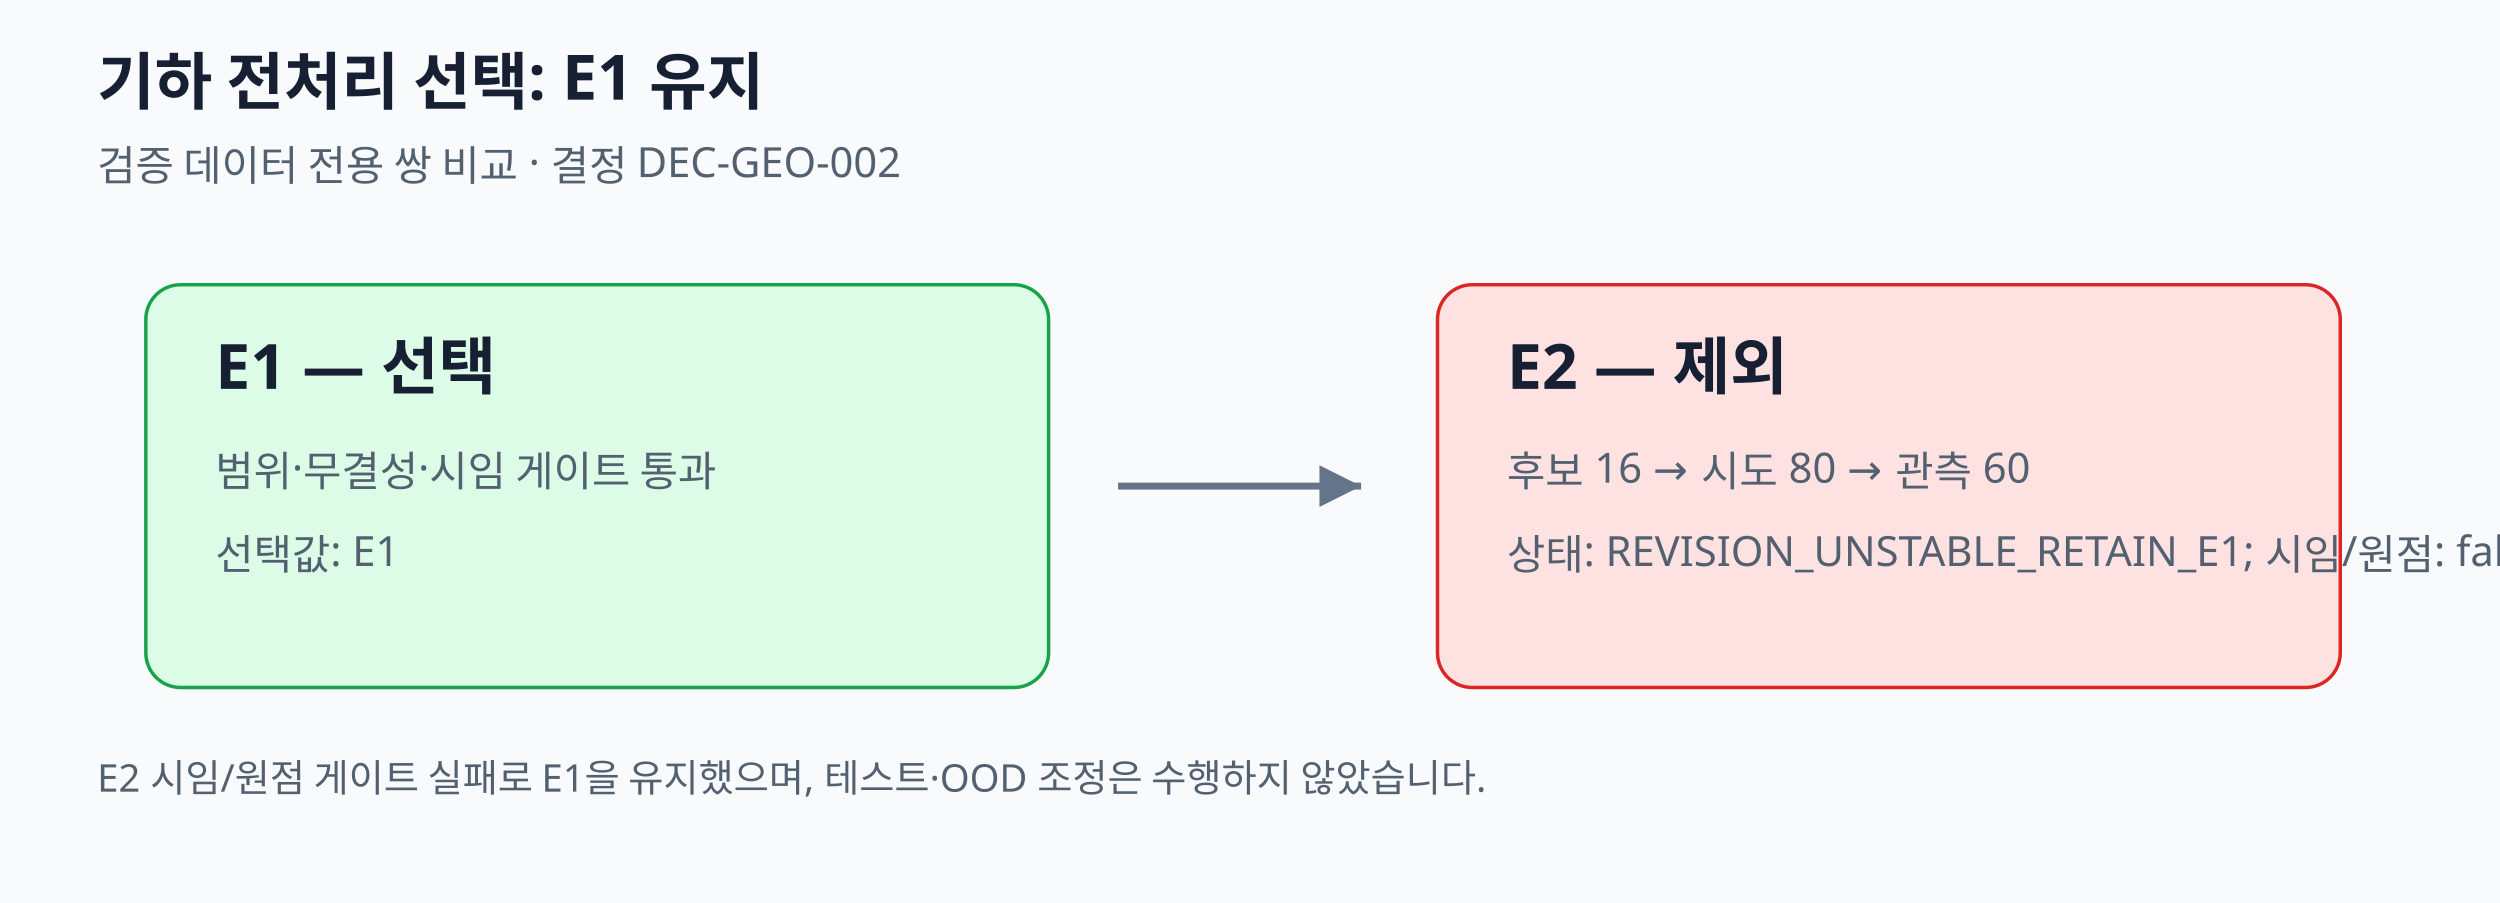
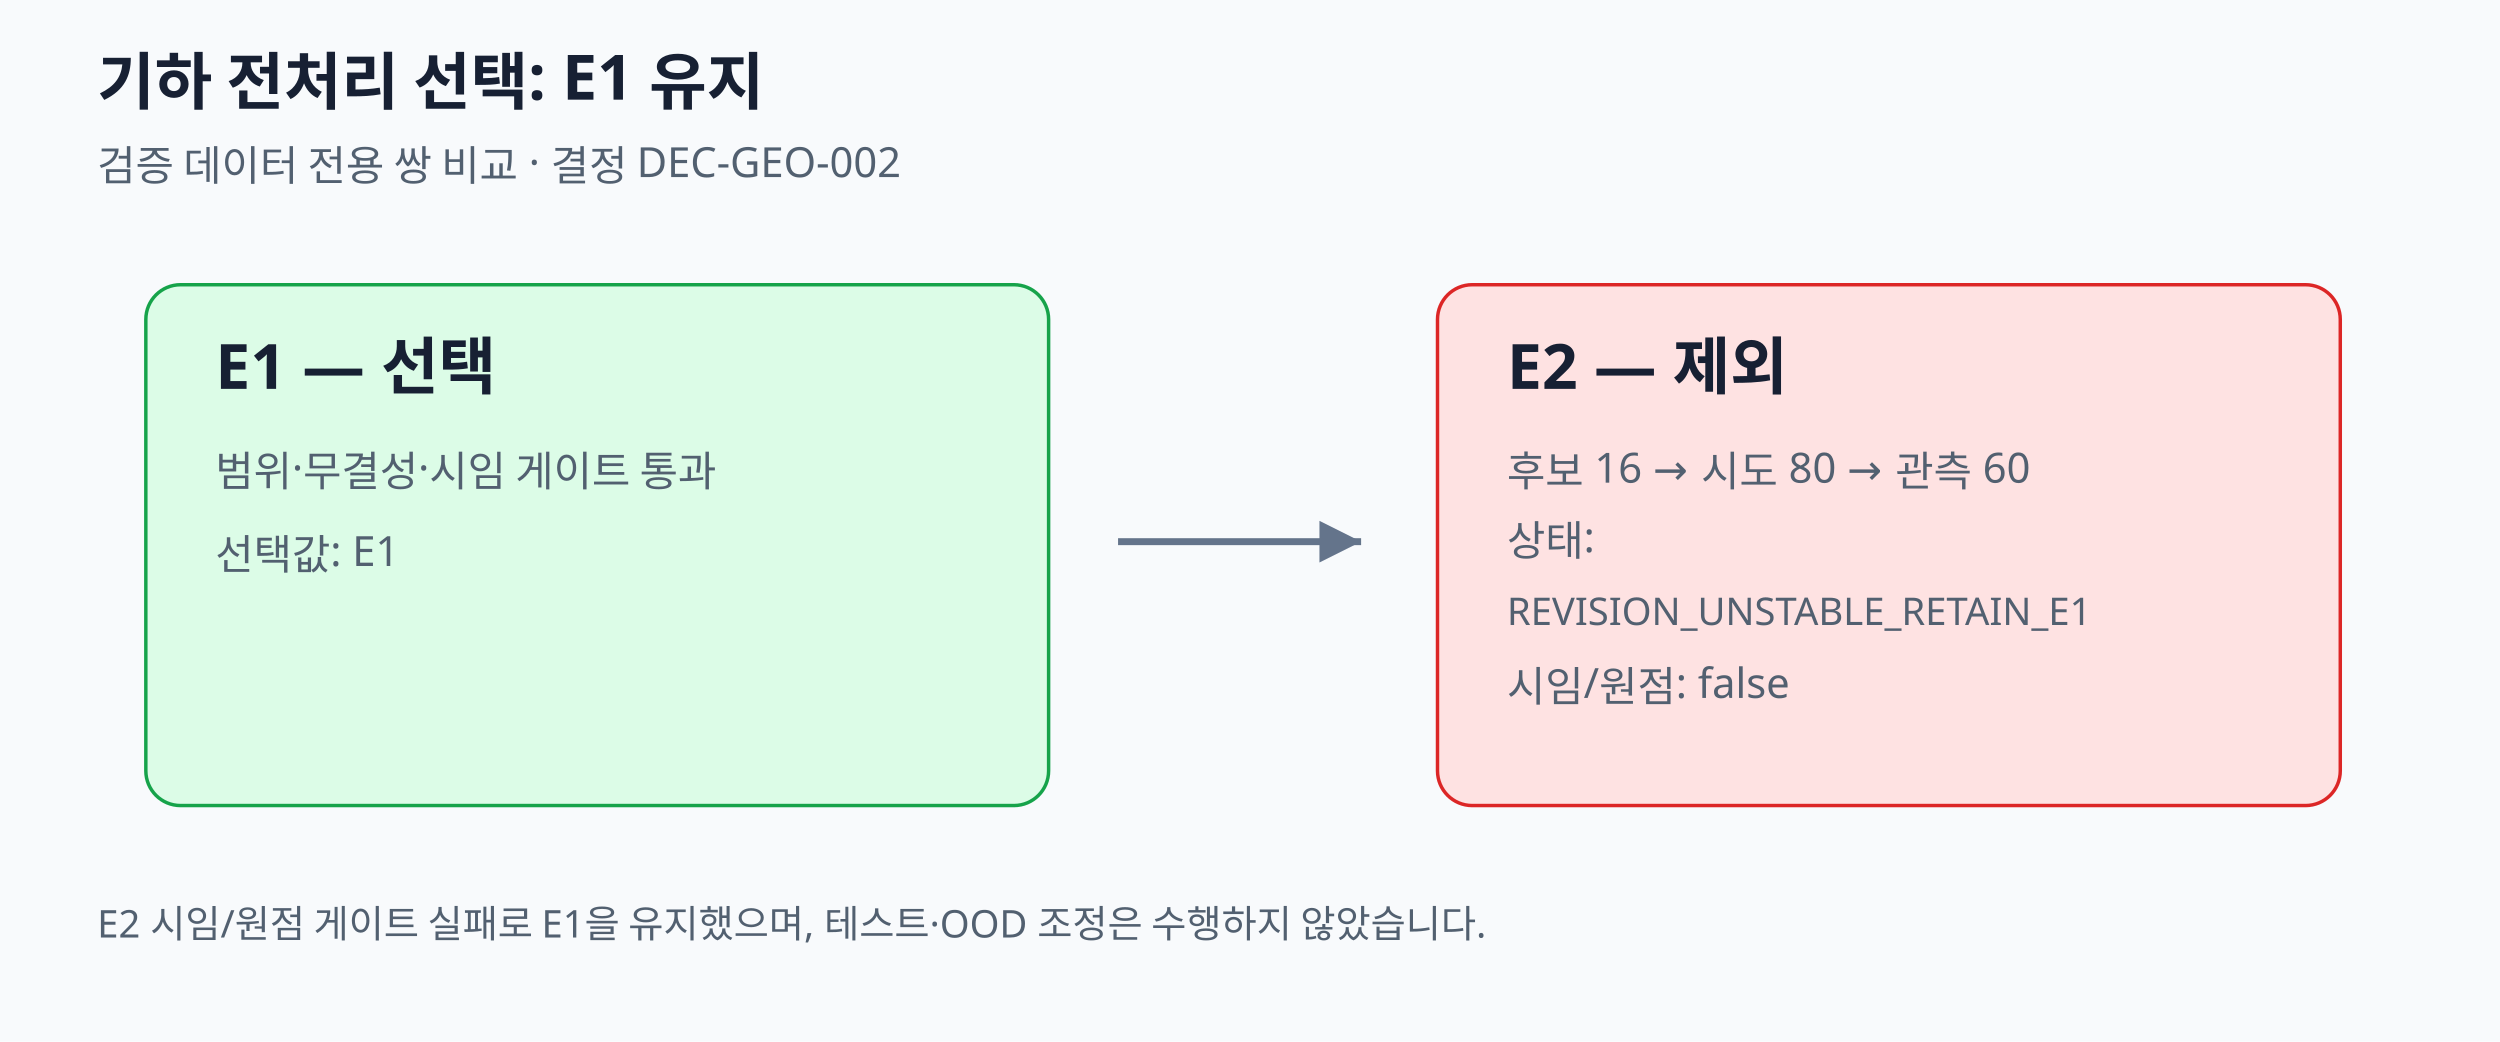
- <svg xmlns="http://www.w3.org/2000/svg" width="720" height="260" viewBox="0 0 720 260">
+ <svg xmlns="http://www.w3.org/2000/svg" width="720" height="300" viewBox="0 0 720 300">
  <style>text{font-family:system-ui,sans-serif;fill:#172033}.t{font-size:18px;font-weight:700}.s{font-size:12px;fill:#526070}.n{font-size:11px;fill:#526070}</style>
  <rect width="100%" height="100%" fill="#f8fafc" />
  <text x="28" y="30" class="t">기하 전처리 선택: E1 유지</text>
  <text x="28" y="52" class="s">검증 데이터 전용 쌍 비교 · 결정 DEC-GEO-002</text>
-   <rect x="42" y="82" width="260" height="116" rx="10" fill="#dcfce7" stroke="#16a34a" />
+   <rect x="42" y="82" width="260" height="150" rx="10" fill="#dcfce7" stroke="#16a34a" />
  <text x="62" y="112" class="t">E1 — 선택</text>
  <text x="62" y="140" class="s">범위·무결성·시임 게이트 통과</text>
  <text x="62" y="164" class="s">선택값: E1</text>
-   <rect x="414" y="82" width="260" height="116" rx="10" fill="#fee2e2" stroke="#dc2626" />
+   <rect x="414" y="82" width="260" height="150" rx="10" fill="#fee2e2" stroke="#dc2626" />
  <text x="434" y="112" class="t">E2 — 제외</text>
  <text x="434" y="140" class="s">후보 16 → 시도 80 → 관측 60</text>
-   <text x="434" y="164" class="s">상태: REVISION_UNSTABLE_RETAIN_E1; 시임/원점: false</text>
-   <path d="M322 140h70" stroke="#64748b" stroke-width="2" marker-end="url(#a)" />
+   <text x="434" y="160" class="s">상태:</text>
+   <text x="434" y="180" class="n">REVISION_UNSTABLE_RETAIN_E1</text>
+   <text x="434" y="202" class="s">시임/원점: false</text>
+   <path d="M322 156h70" stroke="#64748b" stroke-width="2" marker-end="url(#a)" />
  <defs>
    <marker id="a" markerWidth="8" markerHeight="8" refX="6" refY="3" orient="auto">
      <path d="M0,0 L0,6 L6,3z" fill="#64748b" />
    </marker>
  </defs>
-   <text x="28" y="228" class="n">E2 시임/원점 게이트 실패로 E1을 유지했으며, 테스트·OOD 조정은 수행하지 않았습니다.</text>
+   <text x="28" y="270" class="n">E2 시임/원점 게이트 실패로 E1을 유지했으며, 테스트·OOD 조정은 수행하지 않았습니다.</text>
</svg>
